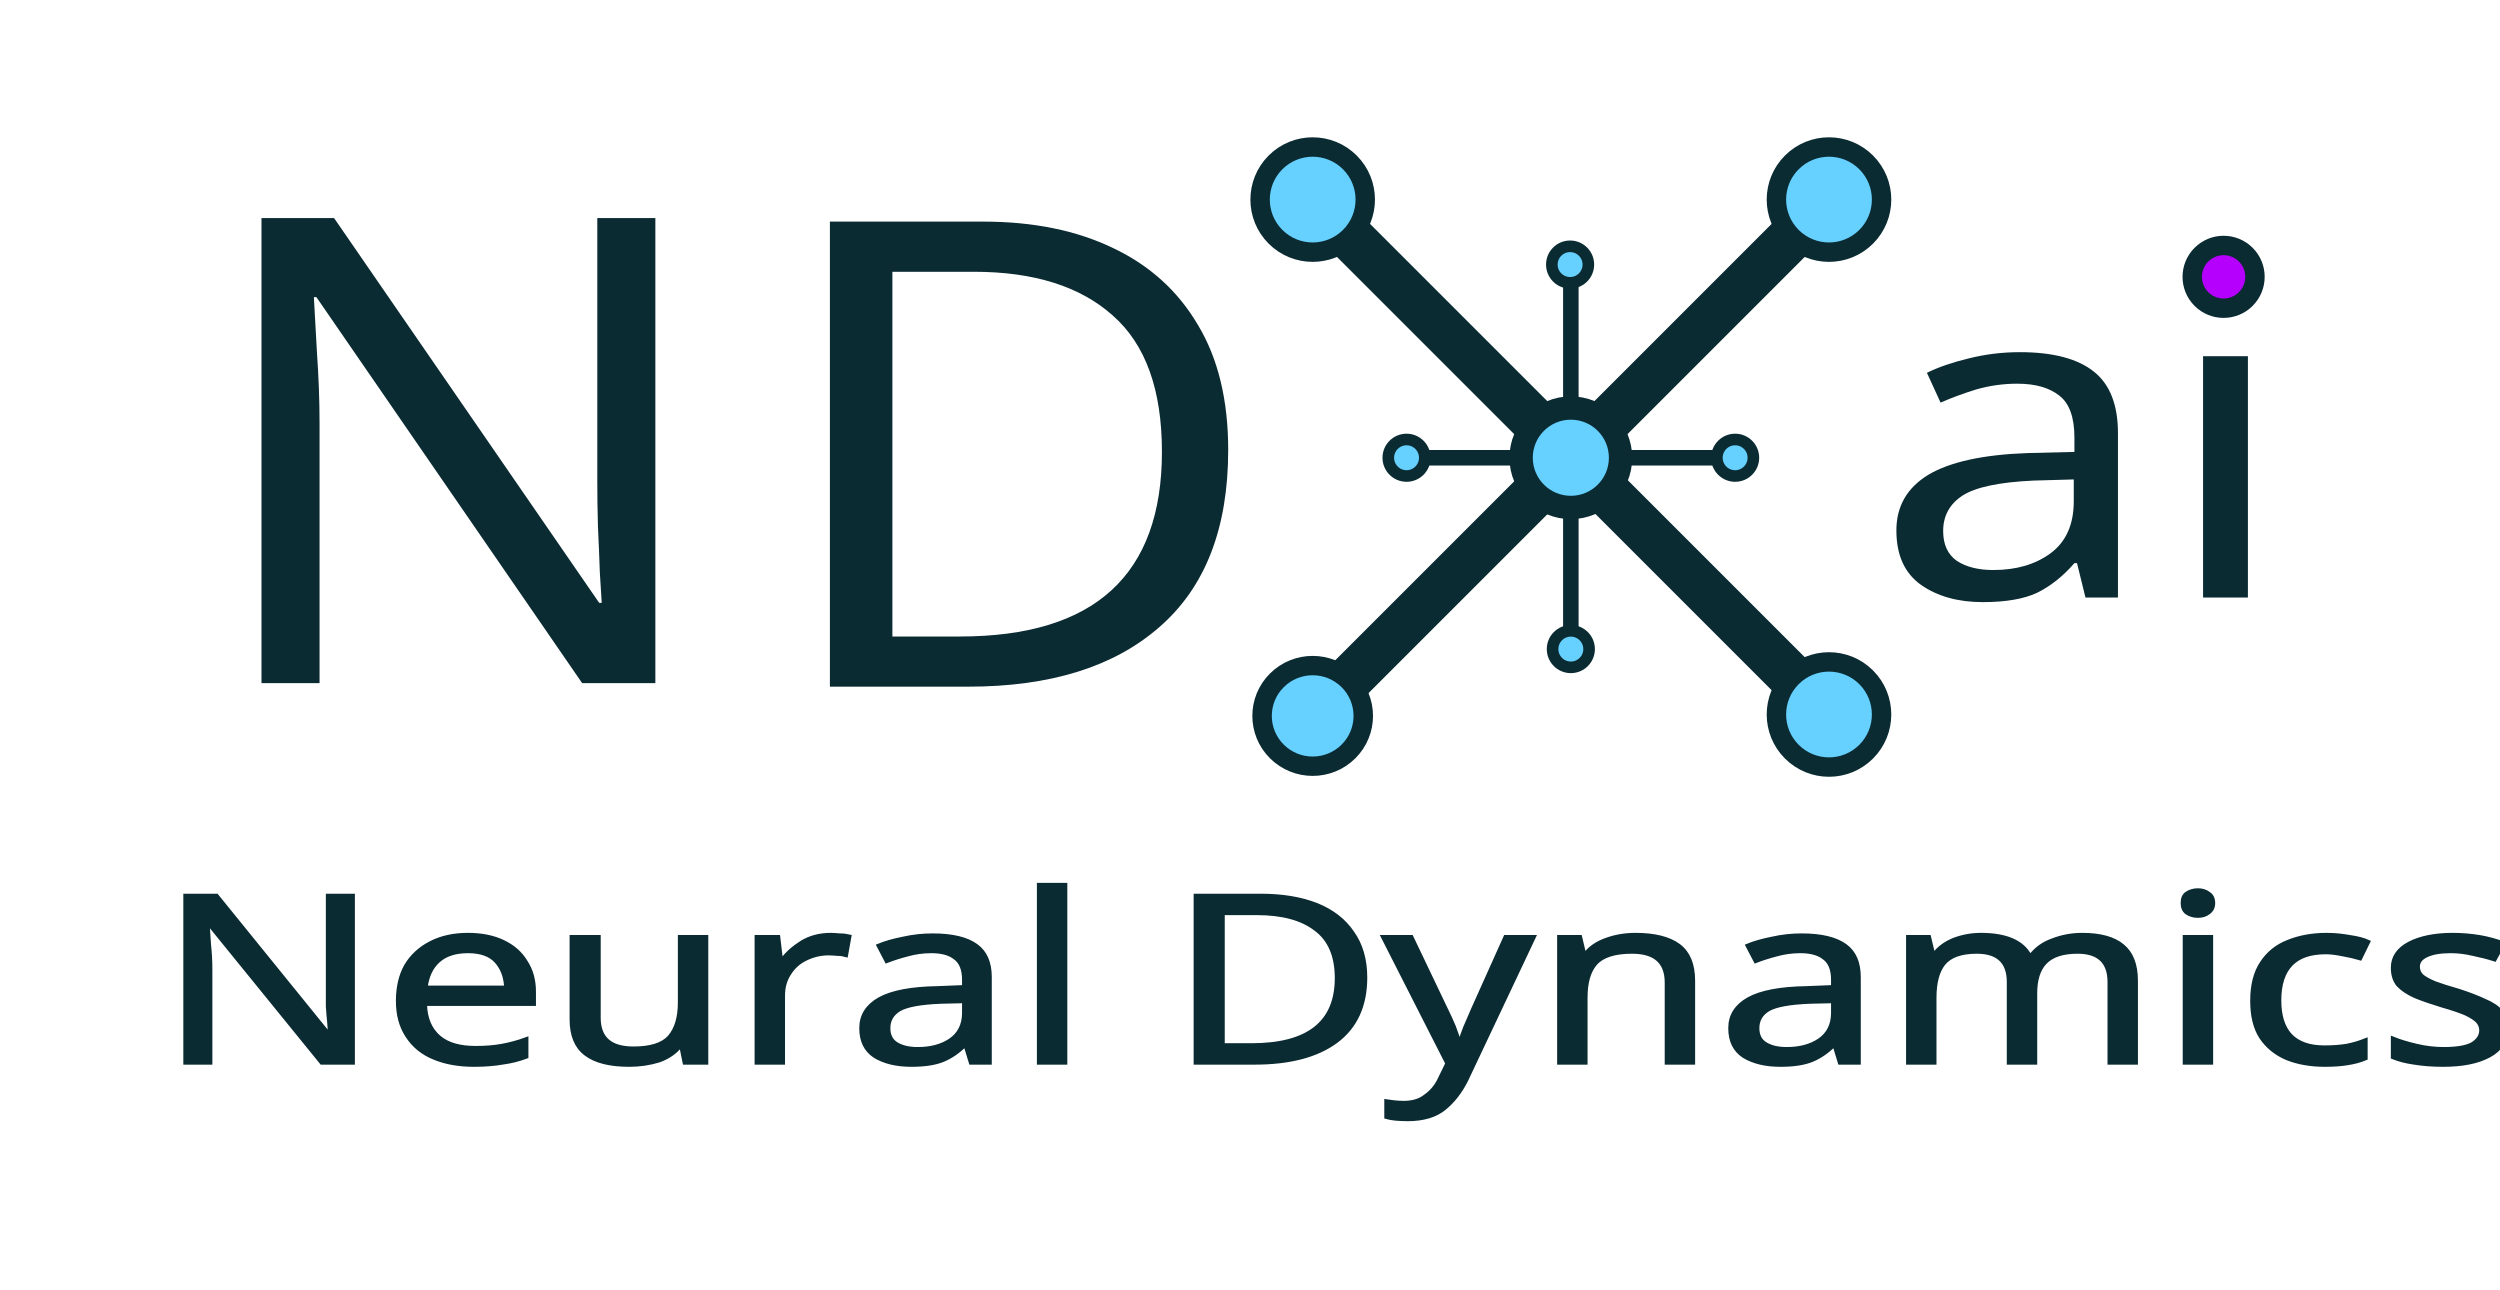
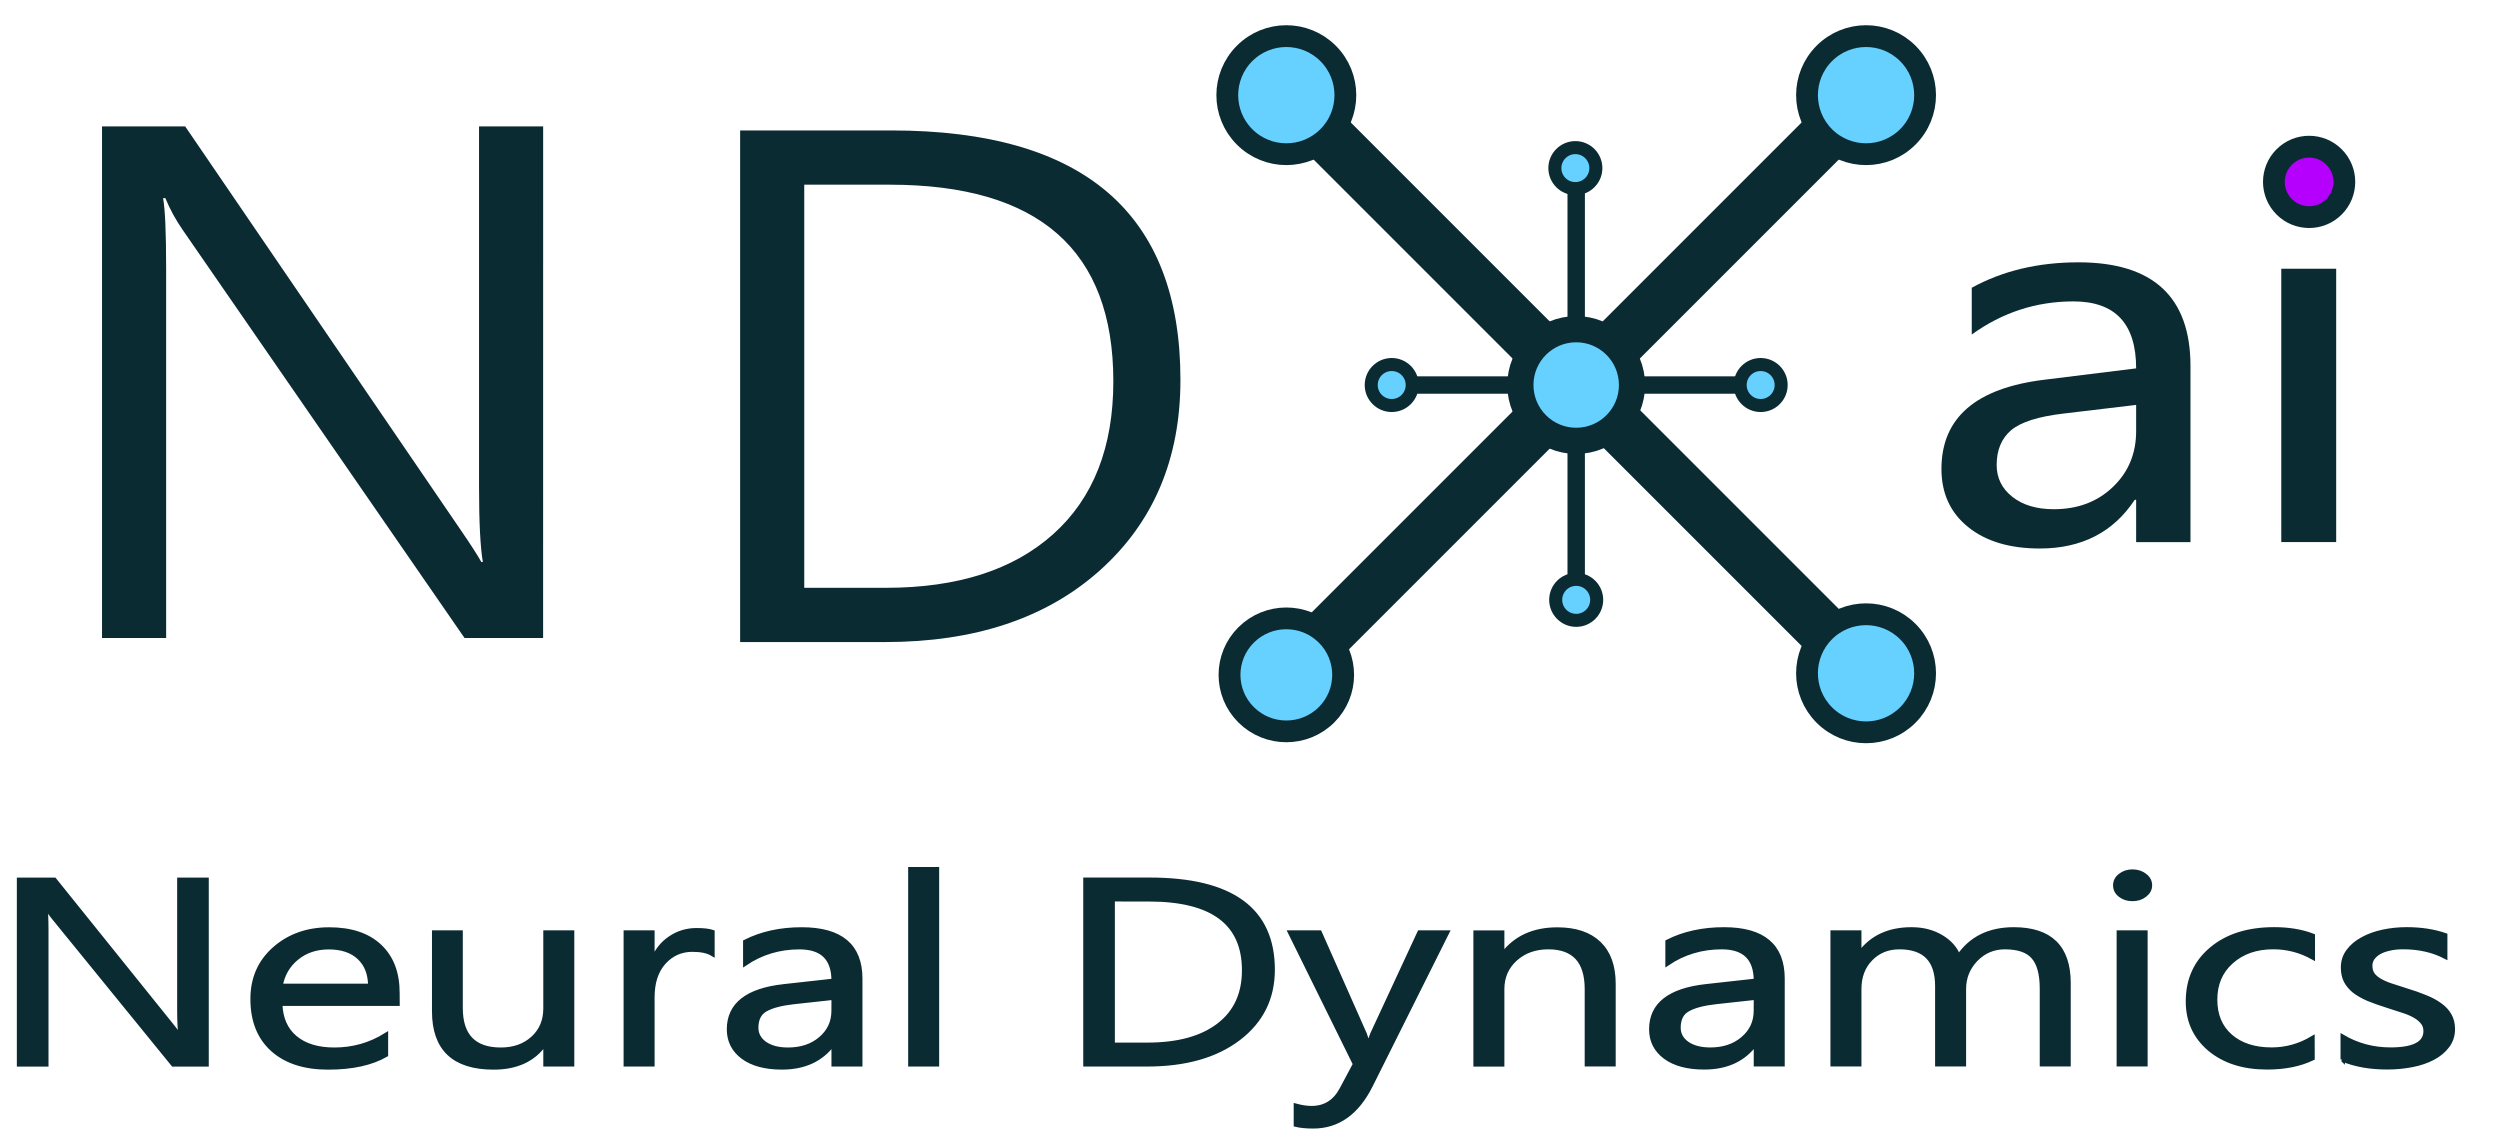
- <svg xmlns="http://www.w3.org/2000/svg" xmlns:xlink="http://www.w3.org/1999/xlink" width="64mm" height="33mm" viewBox="0 0 64 33" version="1.1" id="svg8">
+ <svg xmlns="http://www.w3.org/2000/svg" xmlns:xlink="http://www.w3.org/1999/xlink" width="57mm" height="26mm" viewBox="0 0 57 26" version="1.1" id="svg8">
  <defs id="defs2">
    <linearGradient id="linearGradient1099">
      <stop style="stop-color:#000000;stop-opacity:1;" offset="0" id="stop1097" />
    </linearGradient>
    <linearGradient id="955A8E6CF-5-7-1">
      <stop style="stop-color:#0b2b33;stop-opacity:1;" offset="0" id="stop951" />
      <stop style="stop-color:#0b2b33;stop-opacity:0;" offset="1" id="stop953" />
    </linearGradient>
    <linearGradient id="A8E6CF">
      <stop style="stop-color:#0b2b33;stop-opacity:1;" offset="0" id="stop943" />
      <stop style="stop-color:#0b2b33;stop-opacity:0;" offset="1" id="stop945" />
    </linearGradient>
    <rect x="26.192" y="41.427" width="37.15" height="22.985" id="rect847" />
    <rect x="28.598" y="39.289" width="28.063" height="23.52" id="rect841" />
    <style id="style1081">
      .line { stroke:#0b2b33; stroke-width:6; stroke-linecap:round; }
      .end { fill:#66d0ff; stroke:#0b2b33; stroke-width:3; }
      .smallend { fill:#66d0ff; stroke:#0b2b33; stroke-width:2.5; }
    </style>
    <linearGradient xlink:href="#A8E6CF" id="linearGradient949" x1="74.469" y1="67.982" x2="84.298" y2="67.982" gradientUnits="userSpaceOnUse" gradientTransform="translate(-0.4393411,-1.138138)" />
-     <linearGradient xlink:href="#955A8E6CF-5-7-1" id="linearGradient957" x1="74.197" y1="66.874" x2="82.994" y2="66.874" gradientUnits="userSpaceOnUse" gradientTransform="translate(-28.68279,-55.36491)" />
+     <linearGradient xlink:href="#955A8E6CF-5-7-1" id="linearGradient957" x1="74.197" y1="66.874" x2="82.994" y2="66.874" gradientUnits="userSpaceOnUse" gradientTransform="matrix(1.064598,0,0,0.9393217,-34.81195,-54.94543)" />
    <linearGradient id="gradient" x1="0" y1="0" x2="1" y2="1" gradientUnits="objectBoundingBox" spreadMethod="pad">
      <stop offset="0%" style="stop-color:rgb(167,222,207);stop-opacity:1" id="stop3102" />
      <stop offset="50%" style="stop-color:rgb(187,178,216);stop-opacity:1" id="stop3104" />
      <stop offset="100%" style="stop-color:rgb(240,170,160);stop-opacity:1" id="stop3106" />
    </linearGradient>
  </defs>
  <g id="layer1">
-     <text xml:space="preserve" id="text839" style="font-style:normal;font-weight:normal;font-size:10.583px;line-height:1.25;font-family:sans-serif;white-space:pre;shape-inside:url(#rect841);fill:#000000;fill-opacity:1;stroke:none" />
-     <text xml:space="preserve" id="text845" style="font-style:normal;font-weight:normal;font-size:10.583px;line-height:1.25;font-family:sans-serif;white-space:pre;shape-inside:url(#rect847);fill:#000000;fill-opacity:1;stroke:none" />
-     <text xml:space="preserve" style="font-style:normal;font-weight:normal;font-size:17.228px;line-height:1.25;font-family:sans-serif;fill:#0b2b33;fill-opacity:1;stroke:#0b2b33;stroke-width:0;stroke-miterlimit:4;stroke-dasharray:none;stroke-opacity:1" x="4.802" y="18.084" id="text835" transform="scale(1.034196,0.966935)">
-       <tspan id="tspan833" x="4.802" y="18.084" style="font-style:normal;font-variant:normal;font-weight:normal;font-stretch:normal;font-size:17.228px;font-family:'Segoe UI';-inkscape-font-specification:'Segoe UI';fill:#0b2b33;fill-opacity:1;stroke:#0b2b33;stroke-width:0;stroke-miterlimit:4;stroke-dasharray:none;stroke-opacity:1">N</tspan>
-     </text>
-     <text xml:space="preserve" style="font-style:normal;font-weight:normal;font-size:6.748px;line-height:1.25;font-family:sans-serif;fill:#0b2b33;fill-opacity:1;stroke:#0b2b33;stroke-width:0.1;stroke-miterlimit:4;stroke-dasharray:none;stroke-opacity:1" x="3.576" y="30.544" id="text853" transform="scale(1.122618,0.8907747)">
-       <tspan id="tspan851" x="3.576" y="30.544" style="font-style:normal;font-variant:normal;font-weight:normal;font-stretch:normal;font-size:6.748px;font-family:'Segoe UI';-inkscape-font-specification:'Segoe UI';fill:#0b2b33;fill-opacity:1;stroke:#0b2b33;stroke-width:0.1;stroke-miterlimit:4;stroke-dasharray:none;stroke-opacity:1">Neural Dynamics</tspan>
-     </text>
-     <text xml:space="preserve" style="font-style:normal;font-variant:normal;font-weight:normal;font-stretch:normal;font-size:12.285px;line-height:1.35;font-family:'Microsoft YaHei';-inkscape-font-specification:'Microsoft YaHei';fill:#0b2b33;fill-opacity:1;stroke:url(#linearGradient957);stroke-width:0;stroke-miterlimit:4;stroke-dasharray:none;stroke-opacity:1" x="45.039" y="16.287" id="text1163" transform="scale(1.064598,0.9393217)">
-       <tspan x="45.039" y="16.287" style="font-style:normal;font-variant:normal;font-weight:normal;font-stretch:normal;font-size:12.285px;font-family:'Microsoft YaHei';-inkscape-font-specification:'Microsoft YaHei';fill:#0b2b33;fill-opacity:1;stroke:url(#linearGradient957);stroke-width:0;stroke-miterlimit:4;stroke-dasharray:none;stroke-opacity:1" id="tspan1171">ai</tspan>
-     </text>
-     <g id="g1155" transform="matrix(0.09346333,0,0,0.09346333,30.86714,-2.30112)" style="stroke:#0b2b33;stroke-width:6.388;stroke-miterlimit:4;stroke-dasharray:none;stroke-opacity:1">
+     <text xml:space="preserve" id="text839" style="font-style:normal;font-weight:normal;font-size:10.583px;line-height:1.25;font-family:sans-serif;white-space:pre;shape-inside:url(#rect841);display:inline;fill:#000000;fill-opacity:1;stroke:none" />
+     <text xml:space="preserve" id="text845" style="font-style:normal;font-weight:normal;font-size:10.583px;line-height:1.25;font-family:sans-serif;white-space:pre;shape-inside:url(#rect847);display:inline;fill:#000000;fill-opacity:1;stroke:none" />
+     <path style="font-size:17.228px;line-height:1.25;font-family:'Segoe UI';-inkscape-font-specification:'Segoe UI';fill:#0b2b33;stroke:#0b2b33;stroke-width:0" d="M 12.383,14.546 H 10.591 L 4.17,5.249 Q 3.927,4.899 3.77,4.517 h -0.052 q 0.07,0.374 0.07,1.602 V 14.546 H 2.326 V 2.882 H 4.222 L 10.469,12.033 q 0.391,0.569 0.505,0.781 h 0.035 q -0.087,-0.504 -0.087,-1.716 V 2.882 h 1.462 z" id="text835" aria-label="N" />
+     <path style="font-size:6.748px;line-height:1.25;font-family:'Segoe UI';-inkscape-font-specification:'Segoe UI';fill:#0b2b33;stroke:#0b2b33;stroke-width:0.1" d="M 4.71,24.268 H 3.948 L 1.218,20.913 Q 1.115,20.787 1.048,20.649 h -0.022 q 0.03,0.135 0.03,0.578 V 24.268 H 0.434 V 20.059 H 1.24 l 2.656,3.302 q 0.166,0.205 0.215,0.282 h 0.015 q -0.037,-0.182 -0.037,-0.619 V 20.059 H 4.71 Z M 9.064,22.885 H 6.389 q 0.015,0.502 0.34,0.775 0.326,0.273 0.895,0.273 0.64,0 1.176,-0.335 v 0.452 q -0.499,0.288 -1.321,0.288 -0.803,0 -1.261,-0.408 -0.459,-0.411 -0.459,-1.153 0,-0.701 0.499,-1.142 0.503,-0.443 1.247,-0.443 0.743,0 1.15,0.382 0.407,0.382 0.407,1.06 z M 8.442,22.477 Q 8.439,22.061 8.187,21.829 7.939,21.597 7.495,21.597 q -0.429,0 -0.729,0.244 -0.3,0.244 -0.37,0.637 z m 4.602,1.79 h -0.607 v -0.475 h -0.015 q -0.377,0.546 -1.169,0.546 -1.354,0 -1.354,-1.28 v -1.796 h 0.603 v 1.72 q 0,0.951 0.917,0.951 0.444,0 0.729,-0.258 0.289,-0.261 0.289,-0.681 v -1.732 h 0.607 z m 3.2,-2.518 q -0.159,-0.097 -0.459,-0.097 -0.388,0 -0.651,0.291 -0.259,0.291 -0.259,0.792 v 1.532 H 14.268 V 21.262 h 0.607 v 0.619 h 0.015 q 0.129,-0.317 0.396,-0.493 0.266,-0.179 0.596,-0.179 0.237,0 0.362,0.041 z m 3.37,2.518 h -0.607 v -0.47 h -0.015 q -0.396,0.54 -1.165,0.54 -0.566,0 -0.888,-0.238 -0.318,-0.238 -0.318,-0.631 0,-0.842 1.25,-0.98 l 1.136,-0.126 q 0,-0.766 -0.78,-0.766 -0.684,0 -1.235,0.37 v -0.493 q 0.559,-0.282 1.287,-0.282 1.335,0 1.335,1.121 z m -0.607,-1.52 -0.914,0.1 q -0.422,0.047 -0.636,0.167 -0.215,0.117 -0.215,0.42 0,0.22 0.196,0.361 0.2,0.138 0.529,0.138 0.451,0 0.743,-0.249 0.296,-0.252 0.296,-0.637 z m 2.356,1.52 h -0.607 v -4.45 h 0.607 z m 3.385,0 v -4.209 h 1.465 q 2.804,0 2.804,2.052 0,0.974 -0.78,1.567 -0.777,0.59 -2.083,0.59 z m 0.621,-3.763 v 3.317 h 0.792 q 1.043,0 1.624,-0.443 0.581,-0.443 0.581,-1.256 0,-1.617 -2.168,-1.617 z m 7.624,0.757 -1.742,3.487 q -0.466,0.933 -1.309,0.933 -0.237,0 -0.396,-0.038 v -0.431 q 0.196,0.053 0.359,0.053 0.459,0 0.688,-0.434 l 0.303,-0.569 -1.48,-3 h 0.673 l 1.025,2.313 q 0.018,0.044 0.078,0.229 h 0.022 q 0.018,-0.07 0.074,-0.223 l 1.076,-2.319 z m 3.795,3.005 h -0.607 v -1.714 q 0,-0.957 -0.88,-0.957 -0.455,0 -0.755,0.273 -0.296,0.27 -0.296,0.684 V 24.268 H 33.643 v -3.005 h 0.607 v 0.499 h 0.015 q 0.429,-0.569 1.243,-0.569 0.621,0 0.951,0.32 0.329,0.317 0.329,0.919 z m 3.854,0 h -0.607 v -0.47 h -0.015 q -0.396,0.54 -1.165,0.54 -0.566,0 -0.888,-0.238 -0.318,-0.238 -0.318,-0.631 0,-0.842 1.25,-0.98 l 1.136,-0.126 q 0,-0.766 -0.78,-0.766 -0.684,0 -1.235,0.37 v -0.493 q 0.559,-0.282 1.287,-0.282 1.335,0 1.335,1.121 z m -0.607,-1.52 -0.914,0.1 q -0.422,0.047 -0.636,0.167 -0.215,0.117 -0.215,0.42 0,0.22 0.196,0.361 0.2,0.138 0.529,0.138 0.451,0 0.743,-0.249 0.296,-0.252 0.296,-0.637 z m 7.128,1.52 h -0.607 v -1.726 q 0,-0.499 -0.196,-0.722 -0.192,-0.223 -0.651,-0.223 -0.388,0 -0.662,0.282 -0.27,0.282 -0.27,0.675 v 1.714 h -0.607 v -1.785 q 0,-0.886 -0.862,-0.886 -0.399,0 -0.658,0.267 -0.259,0.264 -0.259,0.69 v 1.714 h -0.607 v -3.005 h 0.607 v 0.475 h 0.015 q 0.403,-0.546 1.176,-0.546 0.388,0 0.677,0.173 0.289,0.17 0.396,0.449 0.422,-0.622 1.258,-0.622 1.25,0 1.25,1.224 z m 1.457,-3.769 q -0.163,0 -0.277,-0.088 -0.115,-0.088 -0.115,-0.223 0,-0.135 0.115,-0.223 0.115,-0.091 0.277,-0.091 0.166,0 0.281,0.091 0.118,0.088 0.118,0.223 0,0.129 -0.118,0.22 -0.115,0.091 -0.281,0.091 z m 0.296,3.769 h -0.607 v -3.005 h 0.607 z m 3.81,-0.138 q -0.436,0.208 -1.036,0.208 -0.81,0 -1.309,-0.417 -0.496,-0.42 -0.496,-1.086 0,-0.743 0.536,-1.192 0.536,-0.452 1.431,-0.452 0.499,0 0.88,0.147 v 0.493 q -0.422,-0.235 -0.903,-0.235 -0.581,0 -0.954,0.332 -0.37,0.329 -0.37,0.866 0,0.528 0.348,0.834 0.351,0.305 0.94,0.305 0.496,0 0.932,-0.261 z m 0.688,0.029 v -0.517 q 0.496,0.291 1.091,0.291 0.799,0 0.799,-0.423 0,-0.12 -0.07,-0.203 -0.067,-0.085 -0.185,-0.15 -0.115,-0.065 -0.274,-0.114 -0.155,-0.053 -0.337,-0.109 -0.252,-0.079 -0.444,-0.158 -0.189,-0.082 -0.318,-0.182 -0.126,-0.103 -0.192,-0.232 -0.063,-0.129 -0.063,-0.302 0,-0.211 0.122,-0.373 0.122,-0.164 0.326,-0.273 0.203,-0.112 0.462,-0.167 0.263,-0.056 0.54,-0.056 0.492,0 0.88,0.135 v 0.487 q -0.418,-0.217 -0.962,-0.217 -0.17,0 -0.307,0.032 -0.137,0.029 -0.237,0.085 -0.096,0.056 -0.152,0.135 -0.052,0.076 -0.052,0.17 0,0.117 0.052,0.197 0.055,0.079 0.159,0.141 0.104,0.062 0.252,0.112 0.148,0.05 0.337,0.109 0.252,0.076 0.451,0.158 0.2,0.079 0.34,0.182 0.141,0.1 0.215,0.232 0.078,0.132 0.078,0.314 0,0.223 -0.126,0.387 -0.122,0.164 -0.329,0.273 -0.207,0.109 -0.477,0.161 -0.27,0.053 -0.566,0.053 -0.584,0 -1.014,-0.179 z" id="text853" aria-label="Neural Dynamics" />
+     <path d="m 44.956,6.561 q 1.054,-0.58 2.433,-0.58 2.554,0 2.554,2.367 v 4.012 h -1.239 v -0.964 h -0.032 q -0.734,1.11 -2.165,1.11 -1.028,0 -1.635,-0.49 -0.607,-0.49 -0.607,-1.324 0,-1.747 2.344,-2.034 l 2.095,-0.259 q 0,-1.527 -1.43,-1.527 -1.271,0 -2.318,0.755 z m 2.095,2.868 q -0.869,0.101 -1.201,0.383 -0.326,0.282 -0.326,0.789 0,0.445 0.358,0.727 0.358,0.282 0.945,0.282 0.817,0 1.347,-0.507 0.53,-0.507 0.53,-1.273 V 9.232 Z M 51.866,3.93 q 0,-0.293 0.224,-0.49 0.23,-0.203 0.562,-0.203 0.338,0 0.568,0.197 0.236,0.197 0.236,0.496 0,0.293 -0.236,0.49 -0.23,0.192 -0.568,0.192 -0.338,0 -0.562,-0.192 Q 51.866,4.223 51.866,3.93 Z m 0.147,8.429 V 6.127 h 1.252 v 6.232 z" id="text1163" style="font-size:12.285px;line-height:1.35;font-family:'Microsoft YaHei';-inkscape-font-specification:'Microsoft YaHei';fill:#0b2b33;stroke:url(#linearGradient957);stroke-width:0" aria-label="ai" />
+     <g id="g1155" transform="matrix(0.09346333,0,0,0.09346333,26.59083,-5.241084)" style="stroke:#0b2b33;stroke-width:6.388;stroke-miterlimit:4;stroke-dasharray:none;stroke-opacity:1">
      <g transform="rotate(45,100,150)" id="g1089" style="stroke:#0b2b33;stroke-width:6.388;stroke-miterlimit:4;stroke-dasharray:none;stroke-opacity:1">
-         <line class="line" x1="100" y1="150" x2="100" y2="50" id="line1085" style="stroke:#0b2b33;stroke-width:12.807;stroke-miterlimit:4;stroke-dasharray:none;stroke-opacity:1" />
-         <circle cx="99.999" cy="49.999" r="14.403" class="end" id="circle1087" style="stroke:#0b2b33;stroke-width:5.318;stroke-miterlimit:4;stroke-dasharray:none;stroke-opacity:1" transform="matrix(1,1.0345568e-5,1.0345568e-5,1,0,0)" />
-         <circle cx="191.389" cy="-11.468" r="8.59" class="end" id="circle1087-7" style="fill:#b600fd;fill-opacity:1;stroke:#0b2b33;stroke-width:5.318;stroke-miterlimit:4;stroke-dasharray:none;stroke-opacity:1" transform="matrix(1,1.1682451e-5,1.1682451e-5,1,0,0)" />
+         <path id="line1085" style="stroke-width:12.807;stroke-linecap:round" class="line" d="M 100,150 V 50" />
+         <path id="circle1087" style="fill:#66d0ff;stroke-width:5.318" class="end" transform="matrix(1,1.0345568e-5,1.0345568e-5,1,0,0)" d="M 114.403,49.999 A 14.403,14.403 0 0 1 99.999,64.402 14.403,14.403 0 0 1 85.596,49.999 14.403,14.403 0 0 1 99.999,35.596 14.403,14.403 0 0 1 114.403,49.999 Z" />
+         <path id="circle1087-7" style="fill:#b600fd;stroke-width:5.318" class="end" transform="matrix(1,1.1682451e-5,1.1682451e-5,1,0,0)" d="m 199.979,-11.468 a 8.59,8.59 0 0 1 -8.59,8.59 8.59,8.59 0 0 1 -8.59,-8.59 8.59,8.59 0 0 1 8.59,-8.59 8.59,8.59 0 0 1 8.59,8.59 z" />
      </g>
      <g transform="rotate(135,100.0802,149.8064)" id="g1095" style="stroke:#0b2b33;stroke-width:6.388;stroke-miterlimit:4;stroke-dasharray:none;stroke-opacity:1">
-         <line class="line" x1="100" y1="150" x2="100" y2="50" id="line1091" style="stroke:#0b2b33;stroke-width:12.807;stroke-miterlimit:4;stroke-dasharray:none;stroke-opacity:1" />
-         <circle cx="99.998" cy="49.996" r="14.402" class="end" id="circle1093" style="stroke:#0b2b33;stroke-width:5.318;stroke-miterlimit:4;stroke-dasharray:none;stroke-opacity:1" transform="matrix(1,4.4808285e-5,4.4808285e-5,1,0,0)" />
+         <path id="line1091" style="stroke-width:12.807;stroke-linecap:round" class="line" d="M 100,150 V 50" />
+         <path id="circle1093" style="fill:#66d0ff;stroke-width:5.318" class="end" transform="matrix(1,4.4808285e-5,4.4808285e-5,1,0,0)" d="M 114.4,49.996 A 14.402,14.402 0 0 1 99.998,64.398 14.402,14.402 0 0 1 85.595,49.996 14.402,14.402 0 0 1 99.998,35.593 14.402,14.402 0 0 1 114.4,49.996 Z" />
      </g>
      <g transform="matrix(-0.7071068,-0.7070825,0.7071068,-0.7070825,64.64466,326.7706)" id="g1101" style="stroke:#0b2b33;stroke-width:6.388;stroke-miterlimit:4;stroke-dasharray:none;stroke-opacity:1">
-         <line class="line" x1="100" y1="150" x2="100" y2="50" id="line1097" style="stroke:#0b2b33;stroke-width:12.807;stroke-miterlimit:4;stroke-dasharray:none;stroke-opacity:1" />
-         <circle cx="100.139" cy="50.276" r="13.822" class="end" id="circle1099" style="stroke:#0b2b33;stroke-width:5.318;stroke-miterlimit:4;stroke-dasharray:none;stroke-opacity:1" transform="matrix(0.9999962,-0.00275894,-0.00275894,0.9999962,0,0)" />
+         <path id="line1097" style="stroke-width:12.807;stroke-linecap:round" class="line" d="M 100,150 V 50" />
+         <path id="circle1099" style="fill:#66d0ff;stroke-width:5.318" class="end" transform="matrix(0.9999962,-0.00275894,-0.00275894,0.9999962,0,0)" d="M 113.962,50.276 A 13.822,13.822 0 0 1 100.139,64.099 13.822,13.822 0 0 1 86.317,50.276 13.822,13.822 0 0 1 100.139,36.454 13.822,13.822 0 0 1 113.962,50.276 Z" />
      </g>
      <g transform="rotate(-45,100,150)" id="g1107" style="stroke:#0b2b33;stroke-width:6.388;stroke-miterlimit:4;stroke-dasharray:none;stroke-opacity:1">
-         <line class="line" x1="100" y1="150" x2="100" y2="50" id="line1103" style="stroke:#0b2b33;stroke-width:12.807;stroke-miterlimit:4;stroke-dasharray:none;stroke-opacity:1" />
-         <circle cx="100.001" cy="50.001" class="end" id="circle1105" style="stroke:#0b2b33;stroke-width:5.318;stroke-miterlimit:4.1;stroke-dasharray:none;stroke-opacity:1" r="14.402" transform="matrix(1,-1.3151822e-5,-1.3151822e-5,1,0,0)" />
+         <path id="line1103" style="stroke-width:12.807;stroke-linecap:round" class="line" d="M 100,150 V 50" />
+         <path id="circle1105" style="fill:#66d0ff;stroke-width:5.318;stroke-miterlimit:4.1" class="end" transform="matrix(1,-1.3151822e-5,-1.3151822e-5,1,0,0)" d="M 114.403,50.001 A 14.402,14.402 0 0 1 100.001,64.404 14.402,14.402 0 0 1 85.598,50.001 14.402,14.402 0 0 1 100.001,35.599 14.402,14.402 0 0 1 114.403,50.001 Z" />
      </g>
-       <line class="line" x1="100" y1="150.154" x2="100" y2="93.566" id="line1109" style="stroke:#0b2b33;stroke-width:4.248;stroke-miterlimit:4;stroke-dasharray:none;stroke-opacity:1" />
-       <circle cx="99.798" cy="97.086" class="smallend" id="circle1111" style="stroke:#0b2b33;stroke-width:3.178;stroke-miterlimit:4;stroke-dasharray:none;stroke-opacity:1" r="5" />
-       <line class="line" x1="100" y1="150" x2="145" y2="150" id="line1113" style="stroke:#0b2b33;stroke-width:4.248;stroke-miterlimit:4;stroke-dasharray:none;stroke-opacity:1" />
-       <circle cx="145" cy="150" r="5" class="smallend" id="circle1115" style="stroke:#0b2b33;stroke-width:3.178;stroke-miterlimit:4;stroke-dasharray:none;stroke-opacity:1" />
-       <line class="line" x1="100" y1="149.613" x2="100" y2="201.049" id="line1117" style="stroke:#0b2b33;stroke-width:4.248;stroke-miterlimit:4;stroke-dasharray:none;stroke-opacity:1" />
-       <circle cx="100" cy="202.408" r="5" class="smallend" id="circle1119" style="stroke:#0b2b33;stroke-width:3.178;stroke-miterlimit:4;stroke-dasharray:none;stroke-opacity:1" />
-       <line class="line" x1="100" y1="150" x2="55" y2="150" id="line1121" style="stroke:#0b2b33;stroke-width:4.248;stroke-miterlimit:4;stroke-dasharray:none;stroke-opacity:1" />
-       <circle cx="55" cy="150" r="5" class="smallend" id="circle1123" style="stroke:#0b2b33;stroke-width:3.178;stroke-miterlimit:4;stroke-dasharray:none;stroke-opacity:1" />
-       <circle cx="100" cy="150" r="13.617" fill="#66d0ff" stroke="#0b2b33" stroke-width="10.903" id="circle1125" style="stroke:#0b2b33;stroke-width:6.388;stroke-miterlimit:4;stroke-dasharray:none;stroke-opacity:1" />
+       <path id="line1109" style="stroke-width:4.248;stroke-linecap:round" class="line" d="M 100,150.154 V 93.566" />
+       <path id="circle1111" style="fill:#66d0ff;stroke-width:3.178" class="smallend" d="m 104.798,97.086 a 5,5 0 0 1 -5,5 5,5 0 0 1 -5,-5 5,5 0 0 1 5,-5 5,5 0 0 1 5,5 z" />
+       <path id="line1113" style="stroke-width:4.248;stroke-linecap:round" class="line" d="m 100,150 h 45" />
+       <path id="circle1115" style="fill:#66d0ff;stroke-width:3.178" class="smallend" d="m 150,150 a 5,5 0 0 1 -5,5 5,5 0 0 1 -5,-5 5,5 0 0 1 5,-5 5,5 0 0 1 5,5 z" />
+       <path id="line1117" style="stroke-width:4.248;stroke-linecap:round" class="line" d="m 100,149.613 v 51.437" />
+       <path id="circle1119" style="fill:#66d0ff;stroke-width:3.178" class="smallend" d="m 105,202.408 a 5,5 0 0 1 -5,5 5,5 0 0 1 -5,-5 5,5 0 0 1 5,-5 5,5 0 0 1 5,5 z" />
+       <path id="line1121" style="stroke-width:4.248;stroke-linecap:round" class="line" d="M 100,150 H 55" />
+       <path id="circle1123" style="fill:#66d0ff;stroke-width:3.178" class="smallend" d="m 60,150 a 5,5 0 0 1 -5,5 5,5 0 0 1 -5,-5 5,5 0 0 1 5,-5 5,5 0 0 1 5,5 z" />
+       <path id="circle1125" style="fill:#66d0ff;stroke-width:6.388" d="M 113.617,150 A 13.617,13.617 0 0 1 100,163.617 13.617,13.617 0 0 1 86.383,150 13.617,13.617 0 0 1 100,136.383 13.617,13.617 0 0 1 113.617,150 Z" />
    </g>
-     <text xml:space="preserve" style="font-style:normal;font-weight:normal;font-size:17.228px;line-height:1.25;font-family:sans-serif;fill:#0b2b33;fill-opacity:1;stroke:#0b2b33;stroke-width:0;stroke-miterlimit:4;stroke-dasharray:none;stroke-opacity:1" x="18.871" y="18.18" id="text835-1" transform="scale(1.034196,0.966935)">
-       <tspan id="tspan833-2" x="18.871" y="18.18" style="font-style:normal;font-variant:normal;font-weight:normal;font-stretch:normal;font-size:17.228px;font-family:'Segoe UI';-inkscape-font-specification:'Segoe UI';fill:#0b2b33;fill-opacity:1;stroke:#0b2b33;stroke-width:0;stroke-miterlimit:4;stroke-dasharray:none;stroke-opacity:1">D</tspan>
-     </text>
+     <path style="font-size:17.228px;line-height:1.25;font-family:'Segoe UI';-inkscape-font-specification:'Segoe UI';fill:#0b2b33;stroke:#0b2b33;stroke-width:0" d="M 16.875,14.639 V 2.974 h 3.445 q 6.594,0 6.594,5.686 0,2.7 -1.836,4.344 -1.827,1.635 -4.898,1.635 z M 18.337,4.211 v 9.191 h 1.862 q 2.453,0 3.819,-1.228 1.366,-1.228 1.366,-3.481 0,-4.482 -5.098,-4.482 z" id="text835-1" aria-label="D" />
  </g>
</svg>
